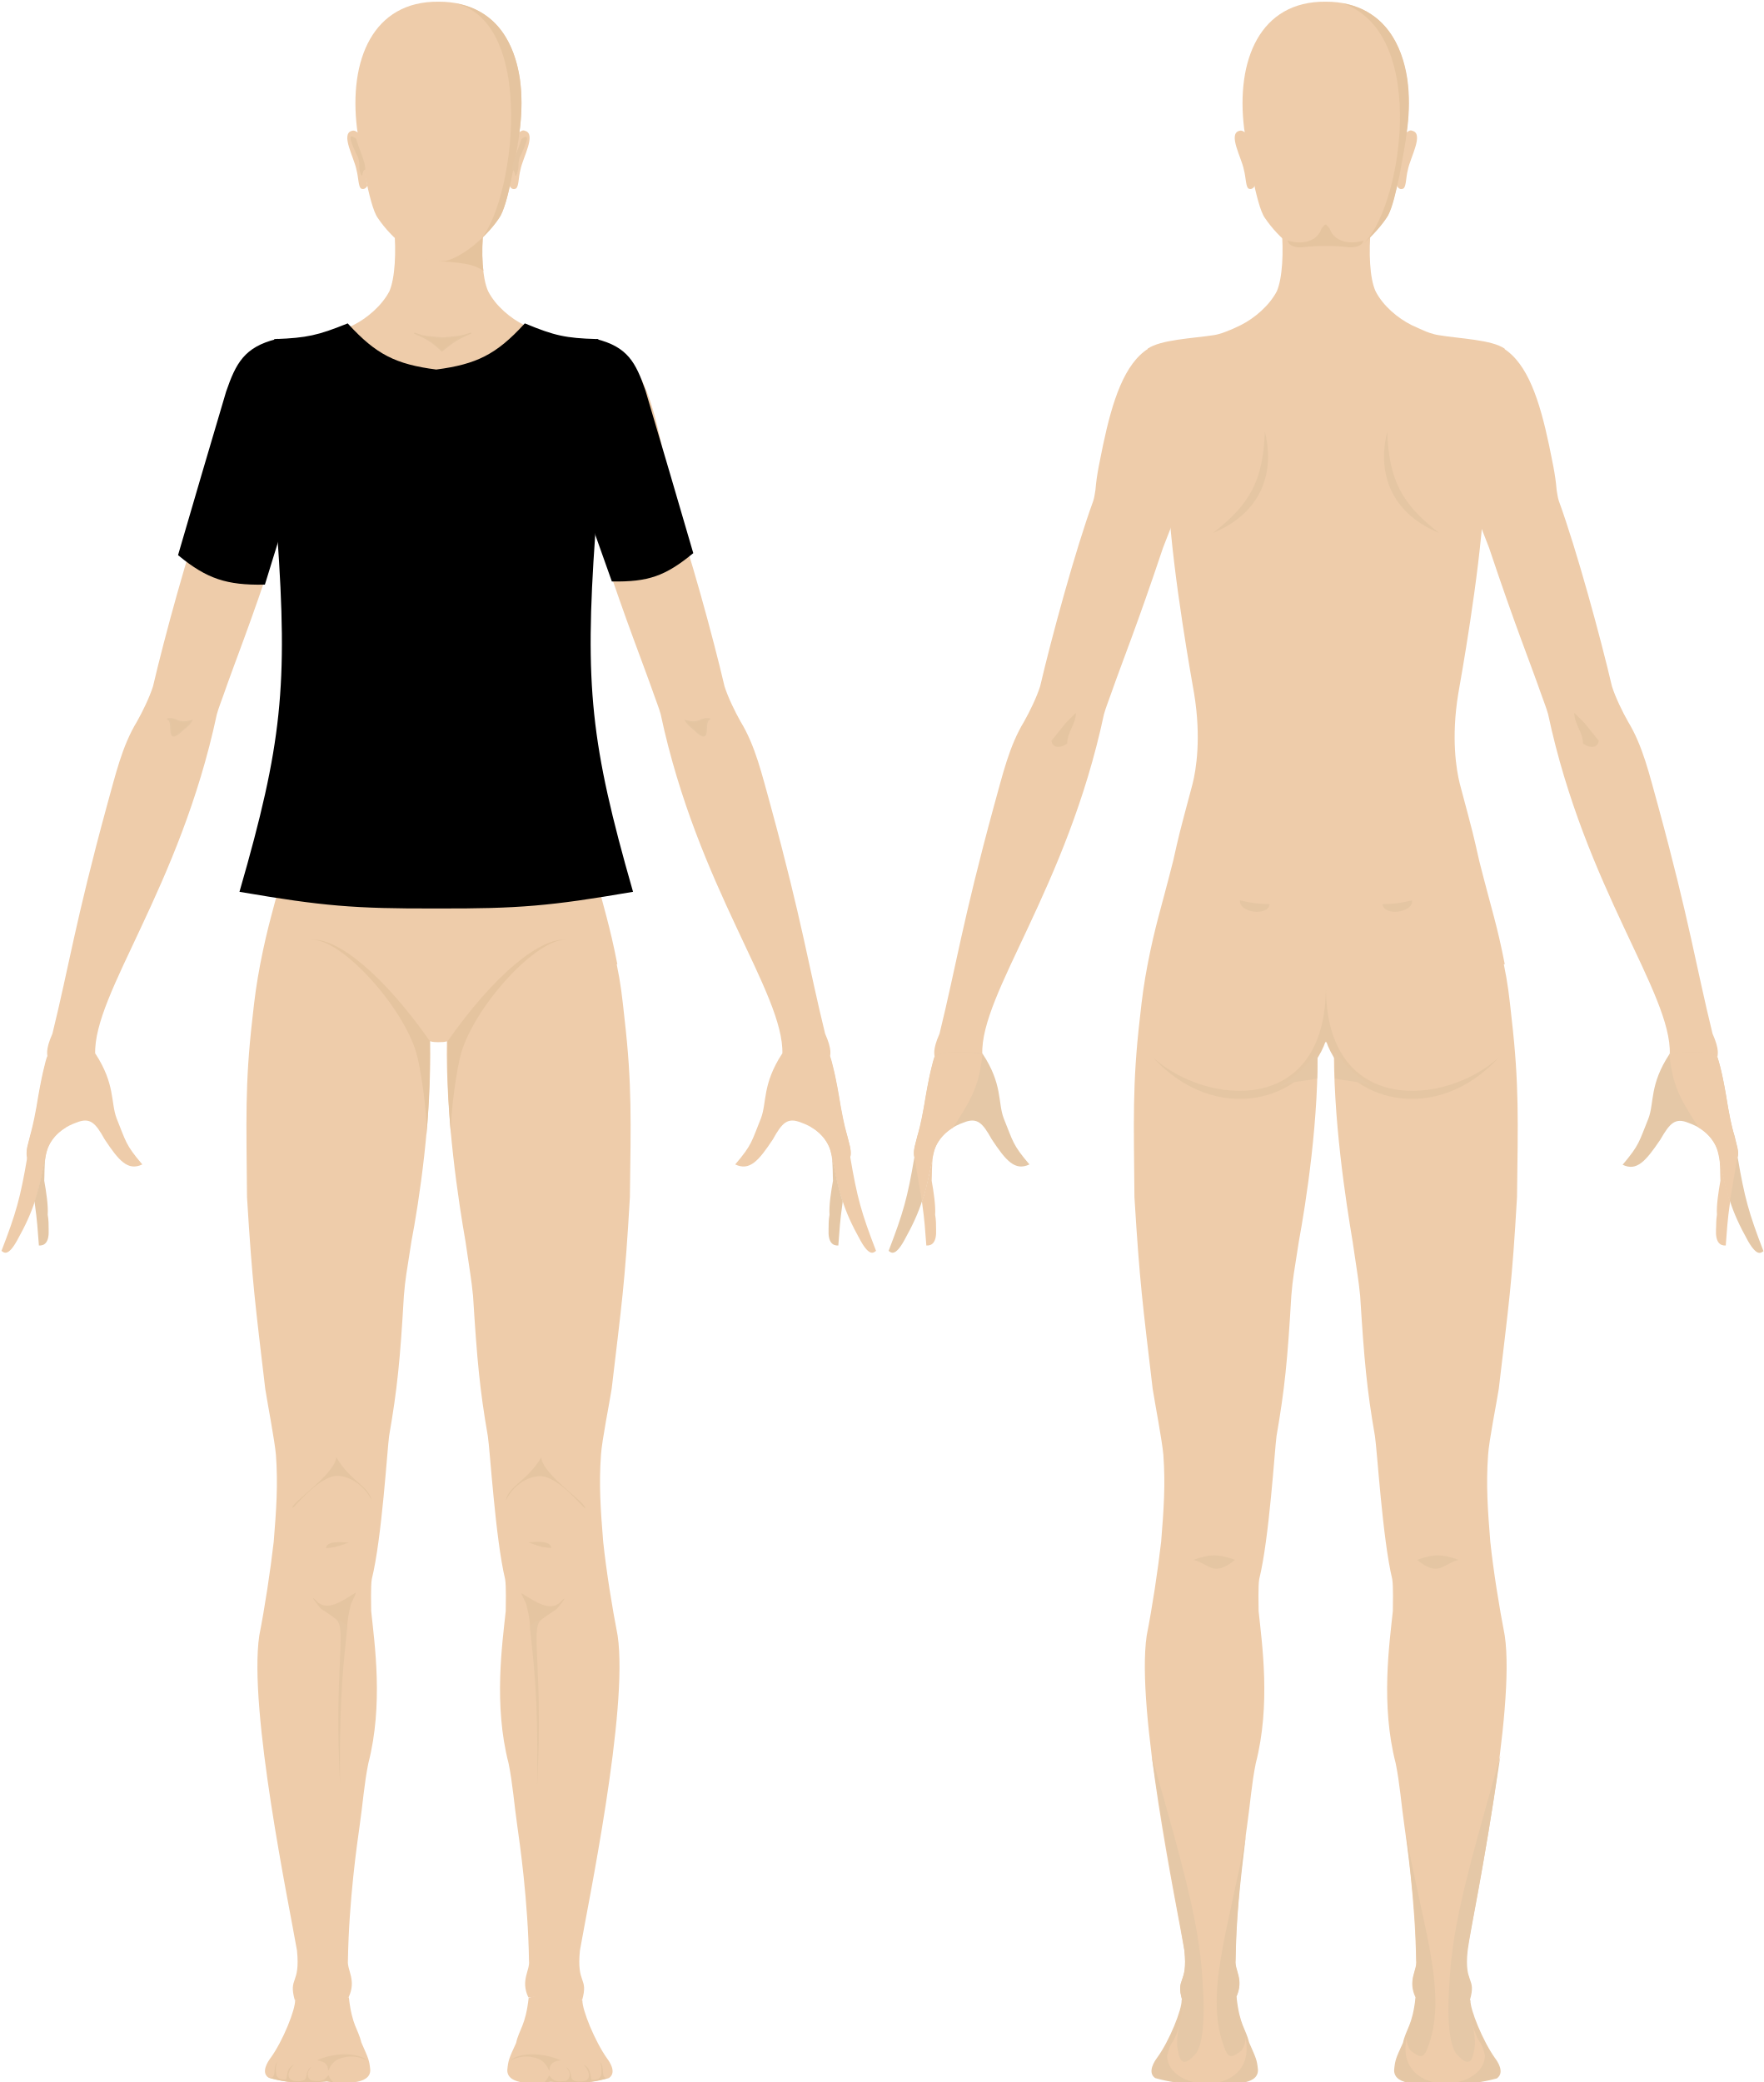
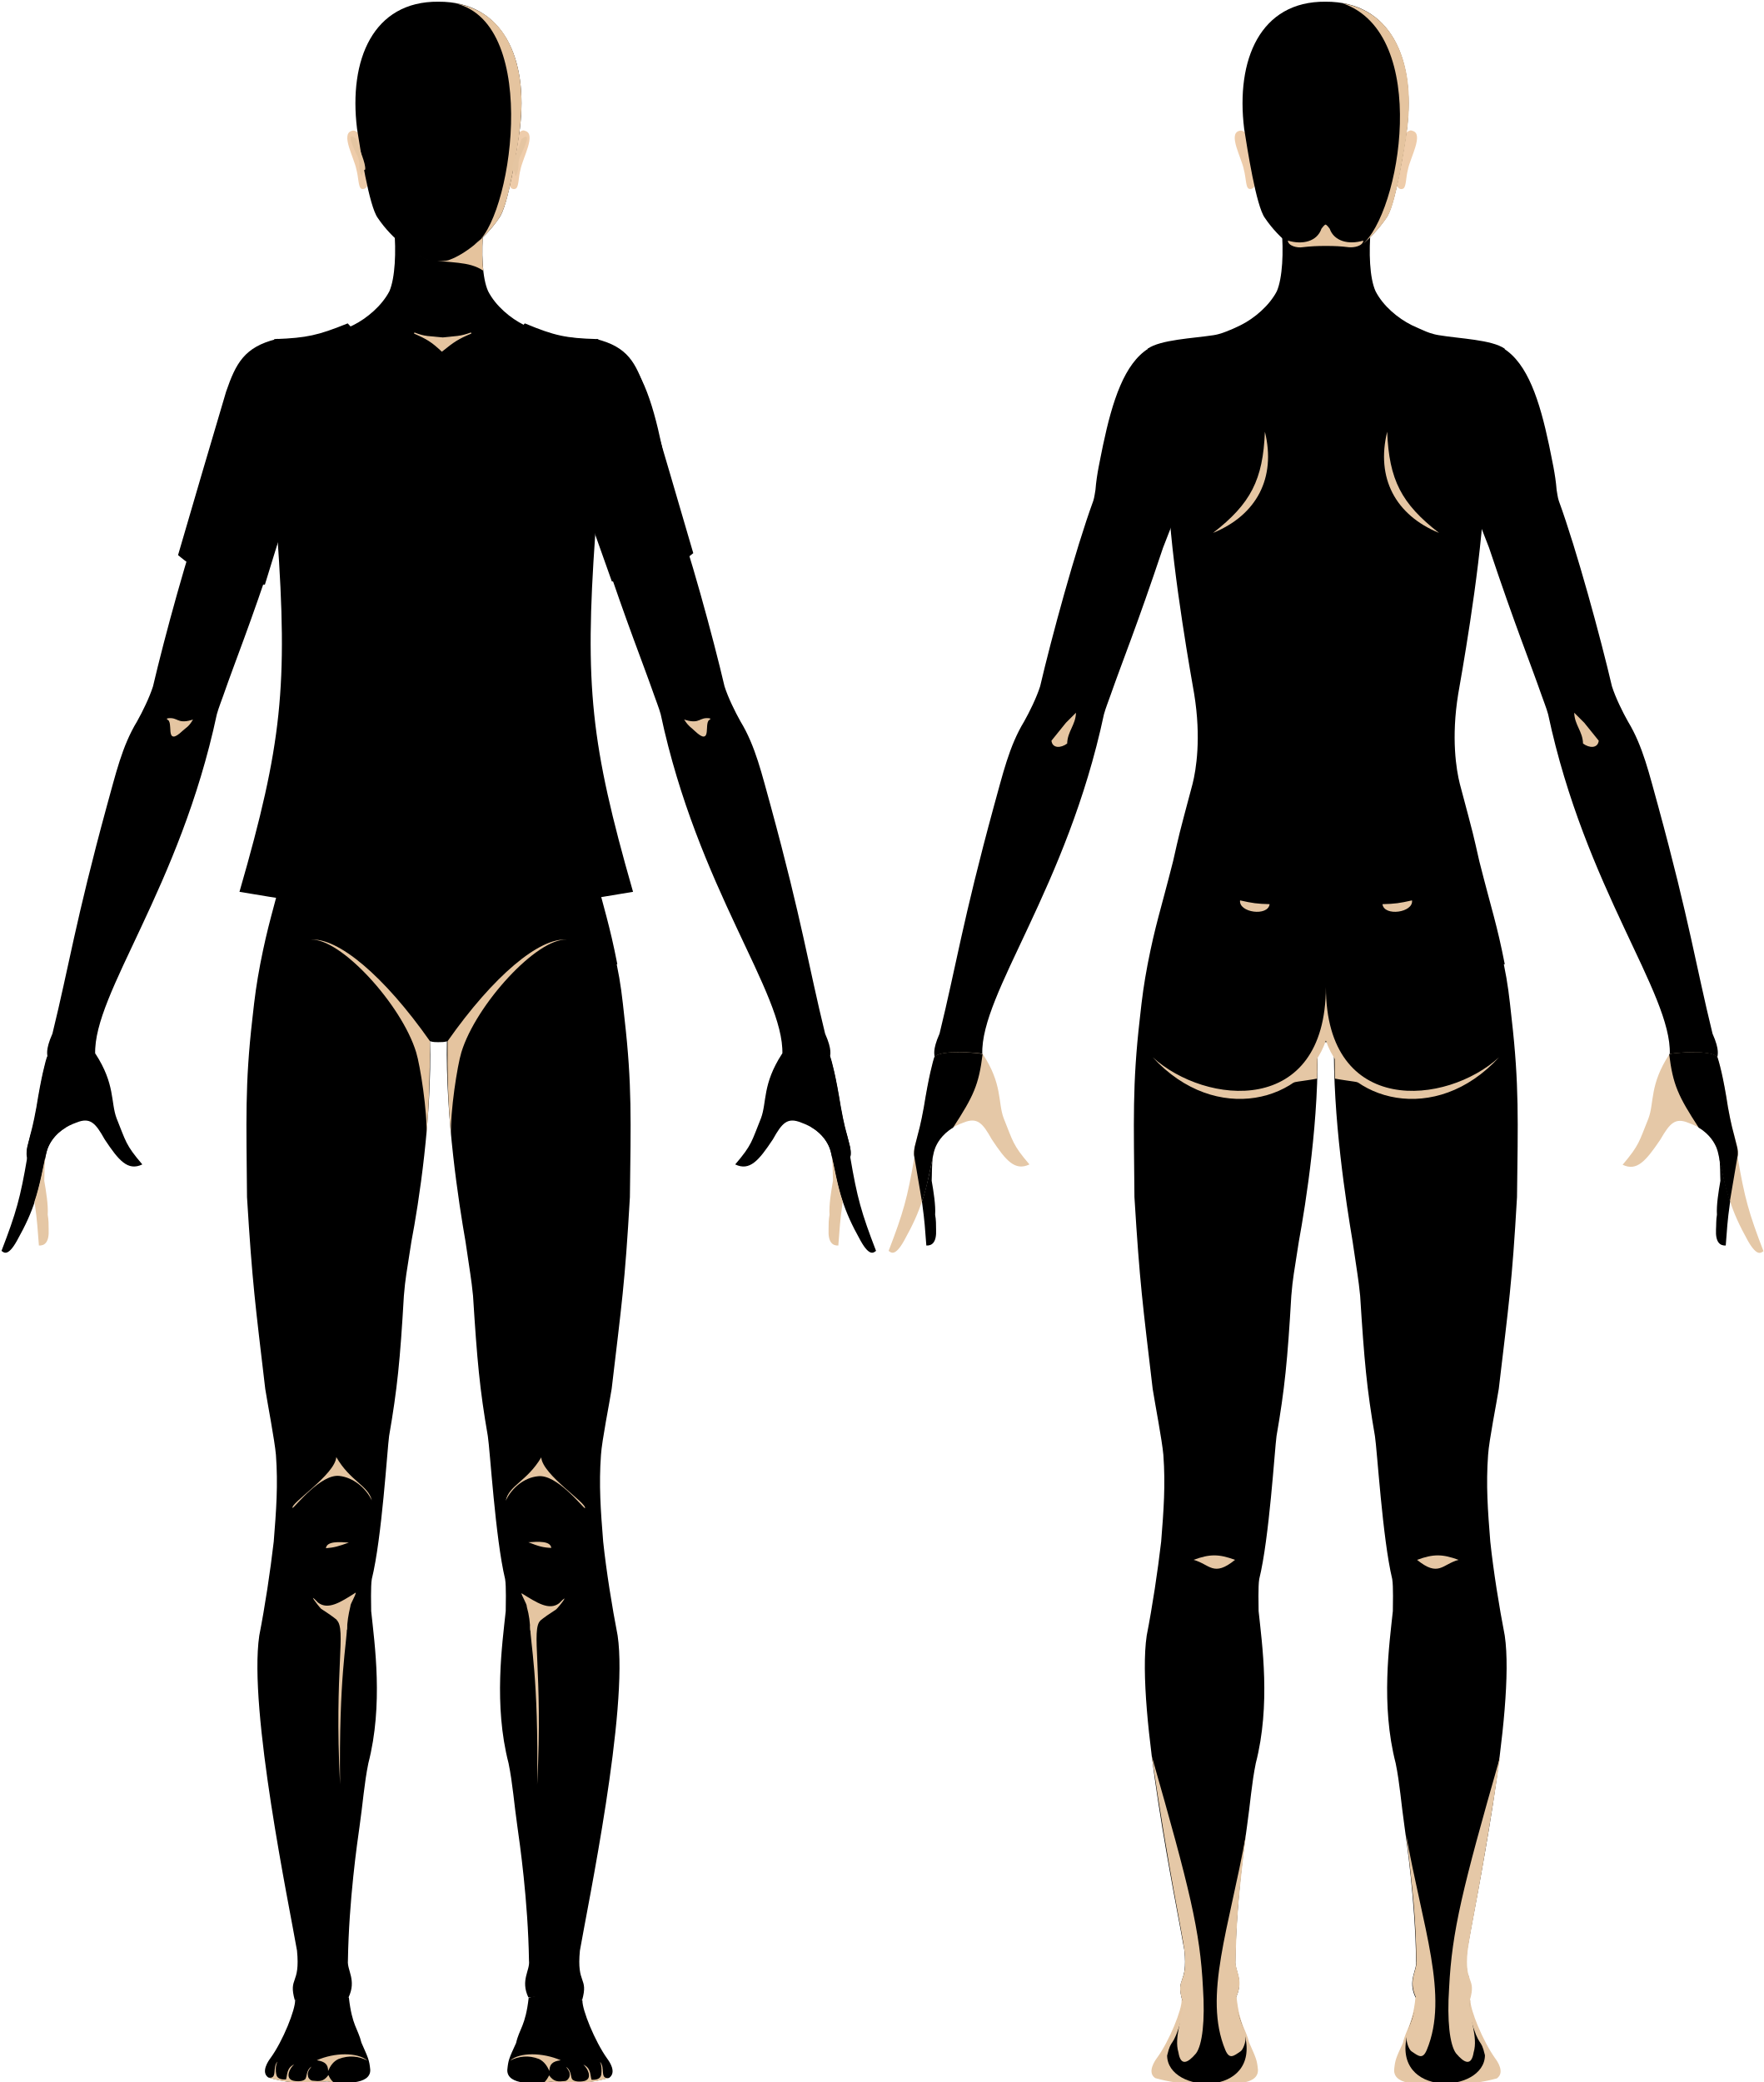
<svg xmlns="http://www.w3.org/2000/svg" version="1.1" x="0px" y="0px" viewBox="0 0 561.1 662.354" xml:space="preserve" id="svg1344" width="561.1" height="662.354">
  <defs id="defs1348">
	
	
	
	

		
		
		
		
	
		
		
		
		
	</defs>
  <style type="text/css" id="style1133">
- 	.st0{fill:#EECCAA;}
+ 	.st0{}
	.st1{fill:#E5C7A5;}
	.st2{fill:#E5C5A1;stroke:#E5C6A3;stroke-width:0.378;}
	.st3{fill:#E5C49F;stroke:#E5C5A1;stroke-width:0.378;}
	.st4{fill:#E5C39D;}
	.st5{fill:#E5C49F;stroke:#E5C5A1;stroke-width:0.378;stroke-opacity:0;}
	.st6{fill:#E5C49F;fill-opacity:0.51;stroke:#E5C5A1;stroke-width:0.378;stroke-opacity:0;}
	.st7{fill:#E5C39D;stroke:#E5C5A1;stroke-width:0.378;stroke-opacity:0;}
	.st8{fill:#EECCAA;stroke:#CC9933;stroke-width:0.378;stroke-opacity:0;}
	.st9{fill:#E5C49F;}
	.st10{fill:#E5C5A1;}
	.st11{fill:#E5C6A3;}
	.st12{fill:#E5C7A5;stroke:#E5C7A5;stroke-width:0.378;}
	.st13{fill:#E5C8A7;}
	.st14{stroke:#000000;stroke-width:0.945;}
</style>
  <g id="maneco" style="display:inline">
    <g id="maneco-frente" transform="translate(8.6)">
      <g id="g1159" transform="translate(-24.82288,0.6424)">
        <path class="st0" d="m 212.2,110.2 c -7.8,21.7 -14.5,37.7 -8.5,50 l 0.2,3.9 3.7,9.5 c 8.5,25.4 12.7,35.5 16.7,46.9 0.6,1.8 1.5,3.9 2.1,6.1 11.8,55.4 39.3,88.7 38.7,108.1 l 15.2,0.8 c -0.1,-0.5 0.8,-1.9 -1.6,-7.3 -5.3,-21.6 -7.3,-35.7 -17.3,-72.4 -2.8,-10 -4.8,-19 -9.6,-26.9 -1.7,-3 -4,-7.7 -5.1,-11.2 -3.6,-15.4 -11.2,-43.4 -16.9,-59 -0.4,-1.2 -0.5,-2.5 -0.7,-3.5 -0.4,-5.1 -1.5,-9.6 -2.4,-14.2 -3,-14.2 -6.8,-26 -14.5,-30.8 z" id="path1135" />
        <path class="st0" d="m 99.3,110.2 c 7.8,21.7 14.5,37.7 8.5,50 l -0.2,3.9 -3.7,9.5 C 95.5,199 91.3,209 87.3,220.5 c -0.6,1.8 -1.5,3.9 -2.1,6.1 C 73.4,282 45.9,315.3 46.5,334.7 l -15.2,0.8 c 0.1,-0.5 -0.8,-1.9 1.6,-7.3 5.3,-21.6 7.3,-35.7 17.3,-72.4 2.8,-10 4.8,-19 9.6,-26.9 1.7,-3 4,-7.7 5.1,-11.2 3.6,-15.4 11.2,-43.4 16.9,-59 0.4,-1.2 0.5,-2.5 0.7,-3.5 0.4,-5.1 1.5,-9.6 2.4,-14.2 2.9,-14.2 6.7,-26 14.4,-30.8 z" id="path1137" />
        <g id="g1145">
          <path class="st0" d="m 31.4,335.5 c -2.7,8.1 -3.3,18.6 -5.5,25.1 -0.8,3.2 -1.5,4.9 -1,6.9 -2.2,12.9 -3.5,17.6 -8.2,29.8 0.7,0.5 2,2 4.9,-3.2 5.7,-10.2 6.8,-15.2 9.3,-27.7 0.7,-3.2 3.1,-7.6 9.6,-9.9 4.4,-1.8 6.1,0.1 9,5.3 4.5,6.8 7.4,10.2 12,8 -5.4,-6.3 -5.2,-7.3 -8.2,-14.7 -1.9,-5.1 -0.4,-10.8 -6.7,-20.5 -2.1,-0.4 -13,-1.3 -15.2,0.9 z" id="path1139" />
          <path class="st0" d="m 46.5,334.7 c -1.2,9.8 -2.9,13.4 -9.4,23.4 -3.7,2.2 -5.2,5.2 -5.7,6.5 -0.2,0.5 -0.5,1.5 -0.7,2.6 -1.2,5.8 -2,10.3 -3.5,14.4 l -2.4,-14.1 c -0.3,-1.3 0,-2.5 0.1,-3.3 1.6,-6.3 1.8,-6.7 2.9,-12.6 1.5,-9.4 2.9,-14.8 3.4,-16.1 2.5,-2.3 14,-1.2 15.3,-0.8 z" id="path1141" />
          <path class="st1" d="m 27.2,381.6 c 1,7.2 0.9,8.1 1.4,14 1.8,0.1 3.3,-1 3.1,-5.1 0,-1.4 0,-3.1 -0.3,-4.7 0.2,-3 -0.5,-7.4 -1.1,-10.8 0.1,-1.8 0,-4.9 0.4,-7.9 -0.7,3.4 -1.8,9.4 -3.5,14.5 z" id="path1143" />
        </g>
        <g id="g1153">
          <path class="st0" d="m 280.2,335.5 c 2.7,8.1 3.3,18.6 5.5,25.1 0.8,3.2 1.5,4.9 1,6.9 2.2,12.9 3.5,17.6 8.2,29.8 -0.7,0.5 -2,2 -4.9,-3.2 -5.7,-10.2 -6.8,-15.2 -9.3,-27.7 -0.7,-3.2 -3.1,-7.6 -9.6,-9.9 -4.4,-1.8 -6.1,0.1 -9,5.3 -4.5,6.8 -7.4,10.2 -12,8 5.4,-6.3 5.2,-7.3 8.2,-14.7 1.9,-5.1 0.4,-10.8 6.7,-20.5 2.1,-0.4 12.9,-1.3 15.2,0.9 z" id="path1147" />
          <path class="st0" d="m 265,334.6 c 1.2,9.8 2.9,13.4 9.4,23.4 3.7,2.2 5.2,5.2 5.7,6.5 0.2,0.5 0.5,1.5 0.7,2.6 1.2,5.8 2,10.3 3.5,14.4 l 2.4,-14.1 c 0.3,-1.3 0,-2.5 -0.1,-3.3 -1.6,-6.3 -1.8,-6.7 -2.9,-12.6 -1.5,-9.4 -2.9,-14.8 -3.4,-16.1 -2.5,-2.2 -13.9,-1.1 -15.3,-0.8 z" id="path1149" />
          <path class="st1" d="m 284.3,381.6 c -1,7.2 -0.9,8.1 -1.4,14 -1.8,0.1 -3.3,-1 -3.1,-5.1 0,-1.4 0,-3.1 0.3,-4.7 -0.2,-3 0.5,-7.4 1.1,-10.8 -0.1,-1.8 0,-4.9 -0.4,-7.9 0.8,3.4 1.8,9.4 3.5,14.5 z" id="path1151" />
        </g>
        <path class="st2" d="m 77.2,228.6 c -4.8,1.4 -4.4,-1.1 -7.8,-0.5 2.6,0.5 -0.9,9 4.8,3.6 1.2,-1.1 1.8,-1.2 3,-3.1 z" id="path1155" />
        <path class="st2" d="m 234.3,228.6 c 4.8,1.4 4.4,-1.1 7.8,-0.5 -2.6,0.5 0.9,9 -4.8,3.6 -1.1,-1.1 -1.7,-1.2 -3,-3.1 z" id="path1157" />
      </g>
      <g id="g1187" transform="translate(-24.82288,0.6424)">
        <path class="st0" d="m 155.8,330.9 c 1,0 1.7,0 2.8,-0.3 16.6,-17.5 36.5,-22 54,-24.5 -2.5,-12.8 -4,-16.6 -8.1,-32.8 -2.1,-9.2 -1.4,-6.6 -6.2,-24.6 -1.1,-4.4 -2.8,-14.5 -0.5,-28.6 0.7,-4.1 6.7,-37.1 8.1,-60.2 -5,-17.2 0.3,-19.9 6.7,-49.6 -4.1,-2.9 -14.4,-3.2 -20.9,-4.3 -2.1,-0.3 -4.3,-1.2 -4.9,-1.5 -0.9,-0.4 -2.1,-0.9 -3.8,-1.7 -4.4,-2.2 -9.1,-6.1 -11.5,-10.8 -1.9,-4.2 -2.2,-12.4 -1.5,-20.1 -3.6,3.1 -12.4,7.4 -14.2,7.4 -1.8,0 -10.6,-4.3 -14.2,-7.4 0.7,7.6 0.3,15.9 -1.5,20.1 -2.4,4.6 -7.1,8.6 -11.5,10.8 -1.7,0.8 -2.9,1.4 -3.8,1.7 -0.7,0.3 -2.8,1.2 -4.9,1.5 -6.5,1 -16.8,1.4 -20.9,4.3 6.4,29.7 11.7,32.4 6.7,49.6 1.4,23.1 7.4,56.1 8.1,60.2 2.3,14.1 0.6,24.2 -0.5,28.6 -4.8,18 -4.1,15.4 -6.2,24.6 -4.1,16.2 -5.6,20 -8.1,32.8 17.5,2.5 37.4,6.9 54,24.5 1,0.3 1.7,0.3 2.8,0.3 z" id="path1161" />
        <path class="st3" d="m 156.8,111 c 3.7,-3 5.2,-4 9.3,-5.7 -3.5,1.3 -4.7,1.1 -9,1.6 -4.4,-0.5 -5.6,-0.2 -9.1,-1.6 4.1,1.8 5.6,2.7 8.8,5.7 z" id="path1163" />
        <path class="st4" d="m 154.1,167.5 c -2.7,23.3 -19.6,25.6 -28.2,24.4 -13.6,-2.2 -19,-12.4 -19.9,-26.8 0.6,7.1 2.1,18.2 2.2,18.9 9.7,16.8 43.6,16.6 45.9,-16.5 z" id="path1165" />
        <path class="st5" d="m 106.4,169.4 c -0.2,-7.5 1.9,-11.1 5,-17.4 -1.3,-1.1 -1.7,-1.8 -2,-3.4 -2.1,7.6 -2.9,8.6 -3.4,16.5 z" id="path1167" />
        <path class="st2" d="m 157.7,248.3 c 0,1.3 -0.6,2.6 -2,2.6 -1.4,-0.3 -1.8,-1.7 -1.9,-2.8 0.3,-1.4 0.9,-2 1.9,-2.1 1.4,0.2 1.9,1.1 2,2.3 z" id="path1169" />
        <path class="st4" d="m 203.4,184 c 0.1,-0.7 1.6,-11.8 2.2,-18.9 -0.9,14.4 -6.3,24.5 -19.9,26.8 -8.7,1.1 -25.5,-1.2 -28.2,-24.4 2.3,33.1 36.2,33.3 45.9,16.5 z" id="path1171" />
        <path class="st5" d="m 205.5,165.1 c -0.5,-7.9 -1.2,-8.9 -3.4,-16.5 -0.3,1.6 -0.7,2.4 -2,3.4 3.1,6.3 5.2,9.9 5,17.4 z" id="path1173" />
        <path class="st6" d="m 123.2,163.3 c -3.1,0 -5.7,2.5 -5.7,5.7 0,3.2 2.4,5.7 5.7,5.7 3.3,0 5.7,-2.5 5.7,-5.7 0,-3.1 -2.6,-5.7 -5.7,-5.7 z" id="path1175" />
        <path class="st7" d="m 123,167.1 c -1,0 -1.8,0.8 -1.8,1.8 0,1 0.8,1.8 1.8,1.8 1,0 1.8,-0.8 1.8,-1.8 0.1,-1 -0.7,-1.8 -1.8,-1.8 z" id="path1177" />
        <path class="st6" d="m 187.9,163.3 c 3.1,0 5.7,2.5 5.7,5.7 0,3.2 -2.4,5.7 -5.7,5.7 -3.3,0 -5.7,-2.5 -5.7,-5.7 0,-3.1 2.5,-5.7 5.7,-5.7 z" id="path1179" />
        <path class="st7" d="m 188,167.1 c 1,0 1.8,0.8 1.8,1.8 0,1 -0.8,1.8 -1.8,1.8 -1,0 -1.8,-0.8 -1.8,-1.8 0,-1 0.8,-1.8 1.8,-1.8 z" id="path1181" />
        <path class="st3" d="m 129.7,219.4 c 2.6,5.2 4.5,7.4 5.4,14 0.6,4.9 -2.3,7.2 -2.5,15.4 0,8.9 0.4,13.4 2.3,22.6 -3.2,-10.1 -4.5,-18.7 -2.5,-35.2 0.5,-7.2 0,-9.6 -2.7,-16.8 z" id="path1183" />
        <path class="st3" d="m 181.8,219.4 c -2.6,5.2 -4.5,7.4 -5.4,14 -0.6,4.9 2.3,7.2 2.5,15.4 0,8.9 -0.4,13.4 -2.3,22.6 3.2,-10.1 4.5,-18.7 2.5,-35.2 -0.4,-7.2 0,-9.6 2.7,-16.8 z" id="path1185" />
      </g>
      <g id="g1203" transform="translate(-24.82288,0.6424)">
        <path class="st8" d="m 130.2,41.6 c -0.7,-0.4 -1.2,-0.9 -2.1,-0.6 -3.6,1 0.8,8.6 1.5,12.3 0.7,2.7 0.6,5.2 1.4,6 0.8,0.5 1.7,0 2.1,-0.9 z" id="path1189" />
        <path class="st4" d="m 149.8,80.7 20,-5.9 c -0.3,4.2 -0.2,8.2 0.2,10.7 -4.7,-3.2 -10.5,-2.3 -17.9,-3.7 z" id="path1191" />
        <path class="st8" d="m 178.3,58.4 c 0.4,1 1.3,1.4 2.1,0.9 0.9,-0.8 0.7,-3.3 1.4,-6 0.7,-3.7 5.1,-11.3 1.5,-12.3 -0.8,-0.4 -1.4,0.1 -2.1,0.6 z" id="path1193" />
        <path class="st0" d="m 155.8,82.4 c 2.2,0 2.8,-0.1 3.7,-0.5 4,-1.5 10.7,-6.1 15.5,-13.2 2.9,-3.8 5.7,-22.1 6.6,-28.4 2.7,-21.9 -5.1,-40.5 -25.9,-40.4 -20.8,-0.2 -28.6,18.5 -25.9,40.4 1,6.3 3.8,24.6 6.6,28.4 4.8,7.1 11.5,11.6 15.5,13.2 1.1,0.4 1.7,0.5 3.9,0.5 z" id="path1195" />
        <path class="st9" d="m 161,0.4 c 13.6,2.3 18.9,13 20.6,24 1.4,10.3 -0.3,19.7 -2.5,30.9 -1.1,5.4 -2.1,9.6 -3.6,12.6 -1.5,2.7 -5.2,6.8 -8.4,9.3 C 178.7,70.7 188.7,6.9 161,0.4 Z" id="path1197" />
        <path class="st10" d="m 129.5,43.5 c -3.9,-3.1 -0.2,4.1 0.2,5.1 1.1,1.7 0.7,3.7 0.9,4.7 0.2,1 0.3,1.4 0.6,1.8 0.5,0.7 0.1,-1.5 1.2,-1.8 0.2,-2.1 -1.8,-6.1 -2.9,-9.8 z" id="path1199" />
        <path class="st10" d="m 179.2,53.4 c 1,0.2 0.7,2.5 1.2,1.8 0.2,-0.4 0.4,-0.8 0.6,-1.8 0.3,-1 -0.1,-3 0.9,-4.7 0.4,-1 4.1,-8.1 0.2,-5.1 -1.1,3.6 -3.1,7.6 -2.9,9.8 z" id="path1201" />
      </g>
      <g id="g1245" transform="translate(-24.82288,0.6424)">
        <path class="st0" d="m 164.3,394.3 c 1.5,10.4 1.8,11.4 2.4,17.3 1.3,20.6 2.1,29.6 4.7,44.6 0.7,4.3 2.4,32.6 5.5,45.5 0.4,2.3 0.2,8.6 0.2,10.2 -1.1,10.5 -3.9,29.8 0.9,48.4 1.3,6.3 1.8,13.2 2.8,20.1 0.7,4.9 3.4,23.5 3.7,42.7 0.4,3.1 -2.8,6.2 -0.2,11.7 9.3,-0.9 14.9,0.4 17.1,0.9 2.1,-7.5 -1.8,-4.8 -0.7,-15.8 2.5,-14.5 15.5,-76.6 12,-100.2 -1.8,-9.3 -3.6,-20.5 -4.6,-29.9 -0.8,-10 -1.4,-18 -0.7,-27.6 0.3,-4.6 2.7,-16.5 3.4,-21 3.2,-27.2 4.2,-33.2 5.8,-61 0.3,-24.2 0.7,-35.8 -1.7,-56.7 -0.8,-7.4 -1.2,-11.1 -2.5,-17.4 -10.9,-3.2 -33.5,1.3 -54,24.1 -0.5,24.6 3.8,52.1 5.9,64.1 z" id="path1205" />
        <path class="st0" d="m 153,330.2 c -20.6,-22.8 -43.2,-27.4 -54,-24.1 -1.2,6.4 -1.7,10 -2.5,17.4 -2.4,20.9 -1.9,32.5 -1.7,56.7 1.7,27.7 2.6,33.8 5.8,61 0.7,4.5 3,16.4 3.4,21 0.7,9.6 0.1,17.6 -0.7,27.6 -1.1,9.5 -2.8,20.7 -4.6,29.9 -3.5,23.6 9.5,85.7 12,100.2 1.1,11 -2.8,8.3 -0.7,15.8 2.2,-0.6 7.9,-1.8 17.1,-0.9 2.6,-5.5 -0.5,-8.6 -0.2,-11.7 0.3,-19.2 3,-37.8 3.7,-42.7 1,-6.9 1.5,-13.8 2.8,-20.1 4.8,-18.6 2,-37.9 0.9,-48.4 0,-1.6 -0.2,-7.9 0.2,-10.2 3.2,-12.9 4.9,-41.2 5.5,-45.5 2.6,-15 3.5,-24 4.7,-44.6 0.5,-5.9 0.8,-6.9 2.4,-17.3 2.3,-12 6.6,-39.5 5.9,-64.1 z" id="path1207" />
        <path class="st10" d="m 187.4,469 c 5.9,-0.7 13.9,9.6 14.9,10.2 0.9,-1.5 -13.5,-10.6 -13.9,-16.2 -4.6,7.7 -10.3,8.9 -11.3,13.8 1.9,-4.1 5.9,-7.4 10.3,-7.8 z" id="path1209" />
        <path class="st10" d="m 184.3,490 c 3.1,-0.2 7,-0.5 7.3,1.8 -2.6,-0.1 -4,-0.5 -7.3,-1.8 z" id="path1211" />
        <path class="st10" d="m 183.8,510.5 c 0.8,2.9 1,4.9 1.1,7.6 1.8,-2.2 3.8,-3.9 8.2,-6.7 1.1,-1 4.8,-5.9 1,-2 -3.2,2.4 -7,-0.1 -12,-3.2 0,0.7 1.8,3.5 1.7,4.3 z" id="path1213" />
        <path class="st11" d="m 188.2,514.8 c -3.2,3.1 0.8,15.4 -1.1,52.3 0.5,-34.6 -2.2,-45.1 -2.2,-50.2 -0.1,-0.9 3.1,-2.4 3.3,-2.1 z" id="path1215" />
        <path class="st10" d="m 134.5,476.7 c -1.1,-4.8 -6.8,-6 -11.3,-13.8 -0.4,5.6 -14.8,14.8 -13.9,16.2 1,-0.6 9,-10.9 14.9,-10.2 4.4,0.5 8.4,3.8 10.3,7.8 z" id="path1217" />
        <path class="st10" d="m 119.9,491.9 c 0.3,-2.3 4.2,-2 7.3,-1.8 -3.3,1.2 -4.7,1.6 -7.3,1.8 z" id="path1219" />
        <path class="st10" d="m 129.4,506 c -5,3.2 -8.8,5.6 -12,3.2 -3.7,-3.9 0,1 1,2 4.4,2.8 6.4,4.5 8.2,6.7 0.1,-2.7 0.4,-4.6 1.1,-7.6 -0.1,-0.6 1.7,-3.4 1.7,-4.3 z" id="path1221" />
        <path class="st11" d="m 126.6,516.8 c 0,5.2 -2.6,15.6 -2.2,50.2 -1.9,-36.9 2.1,-49.2 -1.1,-52.3 0.2,-0.2 3.4,1.3 3.3,2.1 z" id="path1223" />
        <path class="st9" d="m 153,330.6 c -14.6,-20.8 -29.3,-33.1 -38,-32.3 9.5,-0.7 29,20.7 33.6,35.8 1.3,4.2 3.6,19 3.3,26.3 0.9,-11 1.1,-19.8 1.1,-29.8 z" id="path1225" />
        <path class="st9" d="m 158.6,330.6 c 14.6,-20.8 29.3,-33.1 38,-32.3 -9.5,-0.7 -29,20.7 -33.6,35.8 -1.3,4.2 -3.6,19 -3.3,26.3 -1,-11 -1.2,-19.8 -1.1,-29.8 z" id="path1227" />
        <g id="g1235">
          <path class="st0" d="m 127.2,634.8 c 1,9 2.9,9.9 4,14.4 2.2,5 2.5,5.5 2.8,8.6 0.2,5 -9,4.4 -13.7,3.7 -4.9,0.2 -9.3,1.4 -18.7,-1.2 -2.5,-1.7 0,-5.3 0.6,-6.1 4.1,-5.6 8,-15.6 7.9,-18.5 3.1,-1.8 11.8,-2.3 17.1,-0.9 z" id="path1229" />
          <path class="st10" d="m 133.1,654.9 c -2.7,-1.4 -5.8,-1.8 -9.2,-0.5 -1.7,0.8 -2.6,2.2 -3.3,3.8 0,-2 -0.9,-3 -3.6,-3.4 5.6,-2.5 13,-2.6 16.1,0.1 z" id="path1231" />
          <path class="st10" d="m 122.3,661.8 c -0.7,-0.1 -1.8,-0.2 -2.1,-0.3 -10.7,1.2 -15.8,-0.4 -18.7,-1.2 3.2,0.6 1.2,-3.2 3,-5.1 -0.7,1.4 -0.6,3.1 -0.4,4 0.2,1.3 1.3,1.8 3.1,1.7 0.5,-1.4 0.1,-3.6 2.6,-4.8 -1.4,1.2 -2.9,4.2 -0.6,5.1 0.8,0.3 3.1,0.5 4,-0.3 0.8,-0.6 0.2,-2.8 2.1,-4.1 -1.1,1.4 -1.3,2.1 -1.1,3 0,0.6 0.8,1.5 1.5,1.5 2.1,0.2 3.4,0.4 5,-1.8 0.4,0.9 0.8,1.6 1.6,2.3 z" id="path1233" />
        </g>
        <g id="g1243">
          <path class="st0" d="m 201.5,635.8 c -0.1,2.9 3.9,12.9 7.9,18.5 0.6,0.8 3.1,4.3 0.6,6.1 -9.4,2.5 -13.8,1.4 -18.7,1.2 -4.6,0.7 -13.8,1.3 -13.7,-3.7 0.3,-3.1 0.5,-3.6 2.8,-8.6 1,-4.5 3,-5.4 4,-14.4 5.2,-1.5 14,-1 17.1,0.9 z" id="path1237" />
          <path class="st10" d="m 194.6,654.8 c -2.7,0.3 -3.6,1.4 -3.6,3.4 -0.8,-1.7 -1.7,-3 -3.3,-3.8 -3.3,-1.3 -6.5,-0.9 -9.2,0.5 3,-2.7 10.4,-2.6 16.1,-0.1 z" id="path1239" />
          <path class="st10" d="m 190.9,659.6 c 1.6,2.2 2.9,2 5,1.8 0.7,0 1.4,-0.9 1.5,-1.5 0.2,-0.9 0,-1.6 -1.1,-3 1.9,1.3 1.3,3.5 2.1,4.1 0.9,0.8 3.2,0.6 4,0.3 2.3,-0.9 0.8,-3.9 -0.6,-5.1 2.5,1.1 2.1,3.3 2.6,4.8 1.8,0.1 2.9,-0.4 3.1,-1.7 0.1,-1 0.2,-2.7 -0.4,-4 1.8,1.9 -0.3,5.7 3,5.1 -3,0.8 -8,2.4 -18.7,1.2 -0.2,0 -1.3,0.2 -2.1,0.3 0.8,-0.8 1.2,-1.5 1.6,-2.3 z" id="path1241" />
        </g>
      </g>
    </g>
    <g id="maneco-costa" transform="translate(8)">
      <g id="g1259" transform="translate(-24.82288,0.6424)">
        <path class="st0" d="m 438.7,330.9 c 1,0 1.7,0 2.8,-0.3 16.6,-17.5 36.5,-22 54,-24.5 -2.5,-12.8 -4,-16.6 -8.1,-32.8 -2.1,-9.2 -1.4,-6.6 -6.2,-24.6 -1.1,-4.4 -2.8,-14.5 -0.5,-28.6 0.7,-4.1 6.7,-37.1 8.1,-60.2 -5,-17.2 0.3,-19.9 6.7,-49.6 -4.1,-2.9 -14.4,-3.2 -20.9,-4.3 -2.1,-0.3 -4.3,-1.2 -4.9,-1.5 -0.9,-0.4 -2.1,-0.9 -3.8,-1.7 -4.4,-2.2 -9.1,-6.1 -11.5,-10.8 -1.9,-4.2 -2.2,-12.4 -1.5,-20.1 -3.6,3.1 -12.4,7.4 -14.2,7.4 -1.8,0 -10.6,-4.3 -14.2,-7.4 0.7,7.6 0.3,15.9 -1.5,20.1 -2.4,4.6 -7.1,8.6 -11.5,10.8 -1.7,0.8 -2.9,1.4 -3.8,1.7 -0.7,0.3 -2.8,1.2 -4.9,1.5 -6.5,1 -16.8,1.4 -20.9,4.3 6.4,29.7 11.7,32.4 6.7,49.6 1.4,23.1 7.4,56.1 8.1,60.2 2.3,14.1 0.6,24.2 -0.5,28.6 -4.8,18 -4.1,15.4 -6.2,24.6 -4.1,16.2 -5.6,20 -8.1,32.8 17.5,2.5 37.4,6.9 54,24.5 1,0.3 1.7,0.3 2.8,0.3 z" id="path1249" />
        <path class="st11" d="m 419.2,136.7 c -0.6,15.3 -4.5,22.9 -16.5,32.2 13.9,-5.7 20.1,-17.5 16.5,-32.2 z" id="path1251" />
        <path class="st11" d="m 458.1,136.7 c 0.6,15.3 4.5,22.9 16.5,32.2 -13.9,-5.7 -20.1,-17.5 -16.5,-32.2 z" id="path1253" />
        <path class="st11" d="m 411.3,285.8 c 4,0.9 5.4,1.1 9.4,1.2 -0.5,4 -9.9,2.7 -9.4,-1.2 z" id="path1255" />
        <path class="st11" d="m 466,285.8 c -4,0.9 -5.4,1.1 -9.4,1.2 0.5,4 9.9,2.7 9.4,-1.2 z" id="path1257" />
      </g>
      <g id="g1295" transform="translate(-24.82288,0.6424)">
        <g id="g1265">
          <path class="st12" d="m 410,634.8 c 1,9 2.9,9.9 4,14.4 2.2,5 2.5,5.5 2.8,8.6 0.2,5 -9,4.4 -13.7,3.7 -4.9,0.2 -9.3,1.4 -18.7,-1.2 -2.5,-1.7 0,-5.3 0.6,-6.1 4.1,-5.6 8,-15.6 7.9,-18.5 3.2,-1.8 11.9,-2.3 17.1,-0.9 z" id="path1261" />
          <path class="st0" d="m 410,629.2 c -2.6,5 2.3,14.1 2.8,17.5 5.1,20.1 -24.6,18.9 -24.7,6.6 1.4,-6 1.7,-1.7 4.6,-11.8 0.7,-3.9 0.3,-11.8 0.7,-13.8 4.2,-2.4 12.9,-0.3 16.6,1.5 z" id="path1263" />
        </g>
        <g id="g1271">
          <path class="st12" d="m 484.4,635.8 c -0.1,2.9 3.9,12.9 7.9,18.5 0.6,0.8 3.1,4.3 0.6,6.1 -9.4,2.5 -13.8,1.4 -18.7,1.2 -4.6,0.7 -13.8,1.3 -13.7,-3.7 0.3,-3.1 0.5,-3.6 2.8,-8.6 1,-4.5 3,-5.4 4,-14.4 5.2,-1.5 13.9,-1 17.1,0.9 z" id="path1267" />
          <path class="st0" d="m 483.9,627.6 c 0.5,2 0,9.9 0.7,13.8 2.9,10.1 3.2,5.8 4.6,11.8 -0.1,12.3 -29.8,13.6 -24.7,-6.6 0.5,-3.4 5.3,-12.5 2.8,-17.5 3.7,-1.7 12.4,-3.8 16.6,-1.5 z" id="path1269" />
        </g>
        <path class="st0" d="m 435.9,330.2 c -20.6,-22.8 -43.2,-27.4 -54,-24.1 -1.2,6.4 -1.7,10 -2.5,17.4 -2.4,20.9 -1.9,32.5 -1.7,56.7 1.7,27.7 2.6,33.8 5.8,61 0.7,4.5 3,16.4 3.4,21 0.7,9.6 0.1,17.6 -0.7,27.6 -1.1,9.5 -2.8,20.7 -4.6,29.9 -3.5,23.6 9.5,85.7 12,100.2 1.1,11 -2.8,8.3 -0.7,15.8 2.2,-0.6 7.9,-1.8 17.1,-0.9 2.6,-5.5 -0.5,-8.6 -0.2,-11.7 0.3,-19.2 3,-37.8 3.7,-42.7 1,-6.9 1.5,-13.8 2.8,-20.1 4.8,-18.6 2,-37.9 0.9,-48.4 0,-1.6 -0.2,-7.9 0.2,-10.2 3.2,-12.9 4.9,-41.2 5.5,-45.5 2.6,-15 3.5,-24 4.7,-44.6 0.5,-5.9 0.8,-6.9 2.4,-17.3 2.2,-12 6.6,-39.5 5.9,-64.1 z" id="path1273" />
        <path class="st0" d="m 447.1,394.3 c 1.5,10.4 1.8,11.4 2.4,17.3 1.3,20.6 2.1,29.6 4.7,44.6 0.7,4.3 2.4,32.6 5.5,45.5 0.4,2.3 0.2,8.6 0.2,10.2 -1.1,10.5 -3.9,29.8 0.9,48.4 1.3,6.3 1.8,13.2 2.8,20.1 0.7,4.9 3.4,23.5 3.7,42.7 0.4,3.1 -2.8,6.2 -0.2,11.7 9.3,-0.9 14.9,0.4 17.1,0.9 2.1,-7.5 -1.8,-4.8 -0.7,-15.8 2.5,-14.5 15.5,-76.6 12,-100.2 -1.8,-9.3 -3.6,-20.5 -4.6,-29.9 -0.8,-10 -1.4,-18 -0.7,-27.6 0.3,-4.6 2.7,-16.5 3.4,-21 3.2,-27.2 4.2,-33.2 5.8,-61 0.3,-24.2 0.7,-35.8 -1.7,-56.7 -0.8,-7.4 -1.2,-11.1 -2.5,-17.4 -10.9,-3.2 -33.5,1.3 -54,24.1 -0.5,24.6 3.9,52.1 5.9,64.1 z" id="path1275" />
        <path class="st13" d="m 383.2,558 c 5.6,37.9 9.6,55.5 10.4,61.9 1.2,10.9 -2.9,8.3 -0.7,15.8 0.3,5.8 -2.7,11.6 -1.2,16.6 0.7,4.4 2.9,3.5 5.6,0.3 2,-2.7 2.9,-10.4 2.2,-20.8 -0.9,-18.1 -4.2,-31.5 -16.3,-73.8 z" id="path1277" />
        <path class="st13" d="m 494.1,558 c -5.6,37.9 -9.6,55.5 -10.4,61.9 -1.2,10.9 2.9,8.3 0.7,15.8 -0.3,5.8 2.7,11.6 1.2,16.6 -0.7,4.4 -2.9,3.5 -5.6,0.3 -2,-2.7 -2.9,-10.4 -2.2,-20.8 0.9,-18.1 4.2,-31.5 16.3,-73.8 z" id="path1279" />
        <path class="st11" d="m 409.7,495.6 c -5.2,-1.9 -8,-1.9 -13.2,0 5.2,1.4 6.3,5.6 13.2,0 z" id="path1281" />
        <path class="st11" d="m 467.6,495.6 c 5.2,-1.9 8,-1.9 13.2,0 -5.2,1.4 -6.3,5.6 -13.2,0 z" id="path1283" />
        <path class="st11" d="m 438.6,330.4 c 6.6,19.4 34.9,27.3 55.1,5.3 -16.7,15.3 -55,19.1 -55.1,-22.3 -0.1,41.4 -38.3,37.6 -55.1,22.3 20.2,22 48.5,14.1 55.1,-5.3 z" id="path1285" />
        <path class="st1" d="m 436.1,333.9 c -0.4,2.6 -0.1,5.8 -0.3,8.6 -4.7,0.9 -7.5,0.8 -12,2.5 5.3,-3.1 8.4,-6.5 12.3,-11.1 z" id="path1287" />
        <path class="st1" d="m 441.2,333.9 c 0.4,2.6 0.1,5.8 0.3,8.6 4.7,0.9 7.5,0.8 12,2.5 -5.3,-3.1 -8.4,-6.5 -12.3,-11.1 z" id="path1289" />
        <path class="st1" d="m 464.1,582.9 c 5.3,29.7 13.7,51.5 6.6,68.6 -1.3,3.1 -2.6,2 -4.8,0.5 -0.9,-0.5 -1.8,-3.3 -1.6,-4.2 -0.4,-3.1 2.5,-4.6 2.9,-13.1 -2.6,-5.8 0.6,-8.4 0.2,-11.8 -0.2,-12.8 -1.1,-22.2 -3.3,-40 z" id="path1291" />
        <path class="st1" d="m 413.2,582.9 c -5.3,29.7 -13.7,51.5 -6.6,68.6 1.3,3.1 2.6,2 4.8,0.5 0.9,-0.5 1.8,-3.3 1.6,-4.2 0.4,-3.1 -2.5,-4.6 -2.9,-13.1 2.6,-5.8 -0.6,-8.4 -0.2,-11.8 0.2,-12.8 1.1,-22.2 3.3,-40 z" id="path1293" />
      </g>
      <g id="g1321" transform="translate(-24.82288,0.6424)">
        <path class="st0" d="m 495.1,110.2 c -7.8,21.7 -14.5,37.7 -8.5,50 l 0.2,3.9 3.7,9.5 c 8.5,25.4 12.7,35.5 16.7,46.9 0.6,1.8 1.5,3.9 2.1,6.1 11.8,55.4 39.3,88.7 38.7,108.1 l 15.2,0.8 c -0.1,-0.5 0.8,-1.9 -1.6,-7.3 -5.3,-21.6 -7.3,-35.7 -17.3,-72.4 -2.8,-10 -4.8,-19 -9.6,-26.9 -1.7,-3 -4,-7.7 -5.1,-11.2 -3.6,-15.4 -11.2,-43.4 -16.9,-59 -0.4,-1.2 -0.5,-2.5 -0.7,-3.5 -0.4,-5.1 -1.5,-9.6 -2.4,-14.2 -3,-14.2 -6.8,-26 -14.5,-30.8 z" id="path1297" />
        <path class="st0" d="m 382.2,110.2 c 7.8,21.7 14.5,37.7 8.5,50 l -0.2,3.9 -3.7,9.5 c -8.5,25.4 -12.7,35.5 -16.7,46.9 -0.6,1.8 -1.5,3.9 -2.1,6.1 -11.8,55.4 -39.3,88.7 -38.7,108.1 l -15.2,0.8 c 0.1,-0.5 -0.8,-1.9 1.6,-7.3 5.3,-21.6 7.3,-35.7 17.3,-72.4 2.8,-10 4.8,-19 9.6,-26.9 1.7,-3 4,-7.7 5.1,-11.2 3.6,-15.4 11.2,-43.4 16.9,-59 0.4,-1.2 0.5,-2.5 0.7,-3.5 0.4,-5.1 1.5,-9.6 2.4,-14.2 3,-14.2 6.8,-26 14.5,-30.8 z" id="path1299" />
        <g id="g1307">
          <path class="st13" d="m 314.2,335.5 c -2.7,8.1 -3.3,18.6 -5.5,25.1 -0.8,3.2 -1.5,4.9 -1,6.9 -2.2,12.9 -3.5,17.6 -8.2,29.8 0.7,0.5 2,2 4.9,-3.2 5.7,-10.2 6.8,-15.2 9.3,-27.7 0.7,-3.2 3.1,-7.6 9.6,-9.9 4.4,-1.8 6.1,0.1 9,5.3 4.5,6.8 7.4,10.2 12,8 -5.4,-6.3 -5.2,-7.3 -8.2,-14.7 -1.9,-5.1 -0.3,-10.8 -6.7,-20.5 -2,-0.4 -12.9,-1.3 -15.2,0.9 z" id="path1301" />
          <path class="st0" d="m 329.4,334.7 c -1.2,9.8 -2.9,13.4 -9.4,23.4 -3.7,2.2 -5.2,5.2 -5.7,6.5 -0.2,0.5 -0.5,1.5 -0.7,2.6 -1.2,5.8 -2,10.3 -3.5,14.4 l -2.4,-14.1 c -0.3,-1.3 0,-2.5 0.1,-3.3 1.6,-6.3 1.8,-6.7 2.9,-12.6 1.5,-9.4 2.9,-14.8 3.4,-16.1 2.5,-2.3 14,-1.2 15.3,-0.8 z" id="path1303" />
          <path class="st0" d="m 310.1,381.6 c 1,7.2 0.9,8.1 1.4,14 1.8,0.1 3.3,-1 3.1,-5.1 0,-1.4 0,-3.1 -0.3,-4.7 0.2,-3 -0.5,-7.4 -1.1,-10.8 0.1,-1.8 0,-4.9 0.4,-7.9 -0.7,3.4 -1.8,9.4 -3.5,14.5 z" id="path1305" />
        </g>
        <path class="st10" d="m 520.8,229.3 4.6,5.7 c -0.3,2.5 -3,2.4 -5,0.9 -0.1,-3.9 -2.7,-5.9 -2.8,-9.8 z" id="path1309" />
        <path class="st10" d="m 355.9,229.3 -4.6,5.7 c 0.3,2.5 3,2.4 5,0.9 0.1,-3.9 2.7,-5.9 2.8,-9.8 z" id="path1311" />
        <g id="g1319">
          <path class="st13" d="m 547.9,334.7 c -6.4,9.7 -4.8,15.5 -6.7,20.5 -3,7.4 -2.8,8.3 -8.2,14.7 4.5,2.2 7.4,-1.2 12,-8 3,-5.2 4.7,-7.1 9,-5.3 6.5,2.3 8.8,6.7 9.6,9.9 2.5,12.6 3.7,17.6 9.3,27.7 3,5.2 4.2,3.6 4.9,3.2 -4.7,-12.2 -6,-17 -8.2,-29.8 0.5,-2 -0.3,-3.7 -1,-6.9 -2.2,-6.5 -2.8,-17 -5.5,-25.1 -2.3,-2.3 -13.2,-1.4 -15.2,-0.9 z" id="path1313" />
          <path class="st0" d="m 563.1,335.5 c 0.5,1.3 2,6.7 3.4,16.1 1.1,5.9 1.3,6.3 2.9,12.6 0.2,0.9 0.4,2 0.1,3.3 l -2.4,14.1 c -1.5,-4.2 -2.3,-8.7 -3.5,-14.4 -0.2,-1.1 -0.5,-2.1 -0.7,-2.6 -0.5,-1.3 -2,-4.3 -5.7,-6.5 -6.5,-10 -8.2,-13.6 -9.4,-23.4 1.4,-0.4 12.9,-1.5 15.3,0.8 z" id="path1315" />
          <path class="st0" d="m 563.7,367.1 c 0.4,3 0.3,6.1 0.4,7.9 -0.6,3.4 -1.3,7.8 -1.1,10.8 -0.3,1.6 -0.2,3.3 -0.3,4.7 -0.2,4.1 1.3,5.2 3.1,5.1 0.5,-5.9 0.4,-6.9 1.4,-14 -1.7,-5.1 -2.8,-11.1 -3.5,-14.5 z" id="path1317" />
        </g>
      </g>
      <g id="g1333" transform="translate(-24.82288,0.6424)">
        <path class="st8" d="m 413.1,41.6 c -0.7,-0.4 -1.2,-0.9 -2.1,-0.6 -3.6,1 0.8,8.6 1.5,12.3 0.7,2.7 0.6,5.2 1.4,6 0.8,0.5 1.7,0 2.1,-0.9 z" id="path1323" />
        <path class="st8" d="m 461.2,58.4 c 0.4,1 1.3,1.4 2.1,0.9 0.9,-0.8 0.7,-3.3 1.4,-6 0.7,-3.7 5.1,-11.3 1.5,-12.3 -0.8,-0.4 -1.4,0.1 -2.1,0.6 z" id="path1325" />
        <path class="st0" d="m 438.6,82.4 c 2.2,0 2.8,-0.1 3.7,-0.5 4,-1.5 10.7,-6.1 15.5,-13.2 2.9,-3.8 5.7,-22.1 6.6,-28.4 2.7,-21.9 -5.1,-40.5 -25.9,-40.4 -20.8,-0.2 -28.6,18.5 -25.9,40.4 1,6.3 3.8,24.6 6.6,28.4 4.8,7.1 11.5,11.6 15.5,13.2 1.2,0.4 1.8,0.5 3.9,0.5 z" id="path1327" />
        <path class="st9" d="m 443.9,0.4 c 13.4,2.4 18.9,13 20.6,24 1.5,10.8 -0.5,19.7 -2.5,30.9 -1.2,5.5 -2.2,9.9 -3.6,12.6 -1.6,2.7 -5.2,6.8 -8.4,9.4 12.3,-9.9 22.1,-67.2 -6.1,-76.9 z" id="path1329" />
        <path class="st9" d="m 438.6,77.6 c 2.9,0 4.8,0.1 7.2,0.4 1.8,0.2 4.6,-0.4 4.7,-2.1 -4.7,1.4 -9.3,0.2 -10.7,-3.8 -0.3,-0.4 -0.9,-1.2 -1.3,-1.3 -0.4,0.1 -1,0.9 -1.3,1.3 -1.4,4.1 -6,5.2 -10.7,3.8 0.1,1.7 3,2.4 4.7,2.1 2.6,-0.3 4.5,-0.4 7.4,-0.4 z" id="path1331" />
      </g>
    </g>
  </g>
  <g id="partes" style="display:inline;fill-opacity:1">
    <g id="parte-frente" style="fill-opacity:1">
      <g id="layer5" />
      <path class="st14" d="m 138.877,288.542 c -26.2,0.1 -36.3,-0.8 -62.1,-5.2 13.4,-46.5 15.3,-65 11.9,-113.3 4.2,-25.9 4,-36 -0.9,-61.7 9.9,-0.4 13.5,-1.2 22.7,-4.9 8.9,9.7 15.2,12.9 28.3,14.6 13,-1.7 19.4,-4.9 28.3,-14.6 9.2,3.8 12.8,4.6 22.7,4.9 -4.9,25.7 -5.1,35.9 -0.9,61.7 -3.4,48.3 -1.4,66.8 11.9,113.3 -25.7,4.4 -35.8,5.3 -61.9,5.2 z" id="tronco_frente" style="fill-opacity:1;stroke:#000000;stroke-width:0.945;stroke-miterlimit:4;stroke-dasharray:none" />
      <g id="parte-frente-logos" style="fill-opacity:1">
        <rect style="fill-opacity:1;stroke-width:3.464" id="frente_inteira" width="76.61" height="115.442" x="100.817" y="131.609" />
        <rect style="fill:none;stroke-width:1.181;stroke-miterlimit:4;stroke-dasharray:none" id="peito_esq" width="32.172" height="36.44" x="147.387" y="132.087" />
      </g>
    </g>
    <path class="st14" d="m 87.977,108.342 c -9.9,2.5 -12.5,7.4 -15.6,16.4 -6.5,22 -8.8,29.7 -15.2,51.7 8.9,7.3 15.139,9.278 26.739,9.078 L 89.577,167.142 c 3.3,-24.2 3.6,-34.9 -1.6,-58.8 z" id="manga_dir" style="fill-opacity:1;stroke:#000000;stroke-width:0.945" />
    <path style="display:inline;fill-opacity:1" d="m 189.737,107.878 c 9.9,2.5 12.5,7.4 15.6,16.4 6.5,22 8.8,29.7 15.2,51.7 -8.9,7.3 -14.3,9.2 -25.9,9 l -6.5,-18.3 c -3.3,-24.2 -3.5,-34.9 1.6,-58.8 z" id="manga_esq" />
  </g>
</svg>
